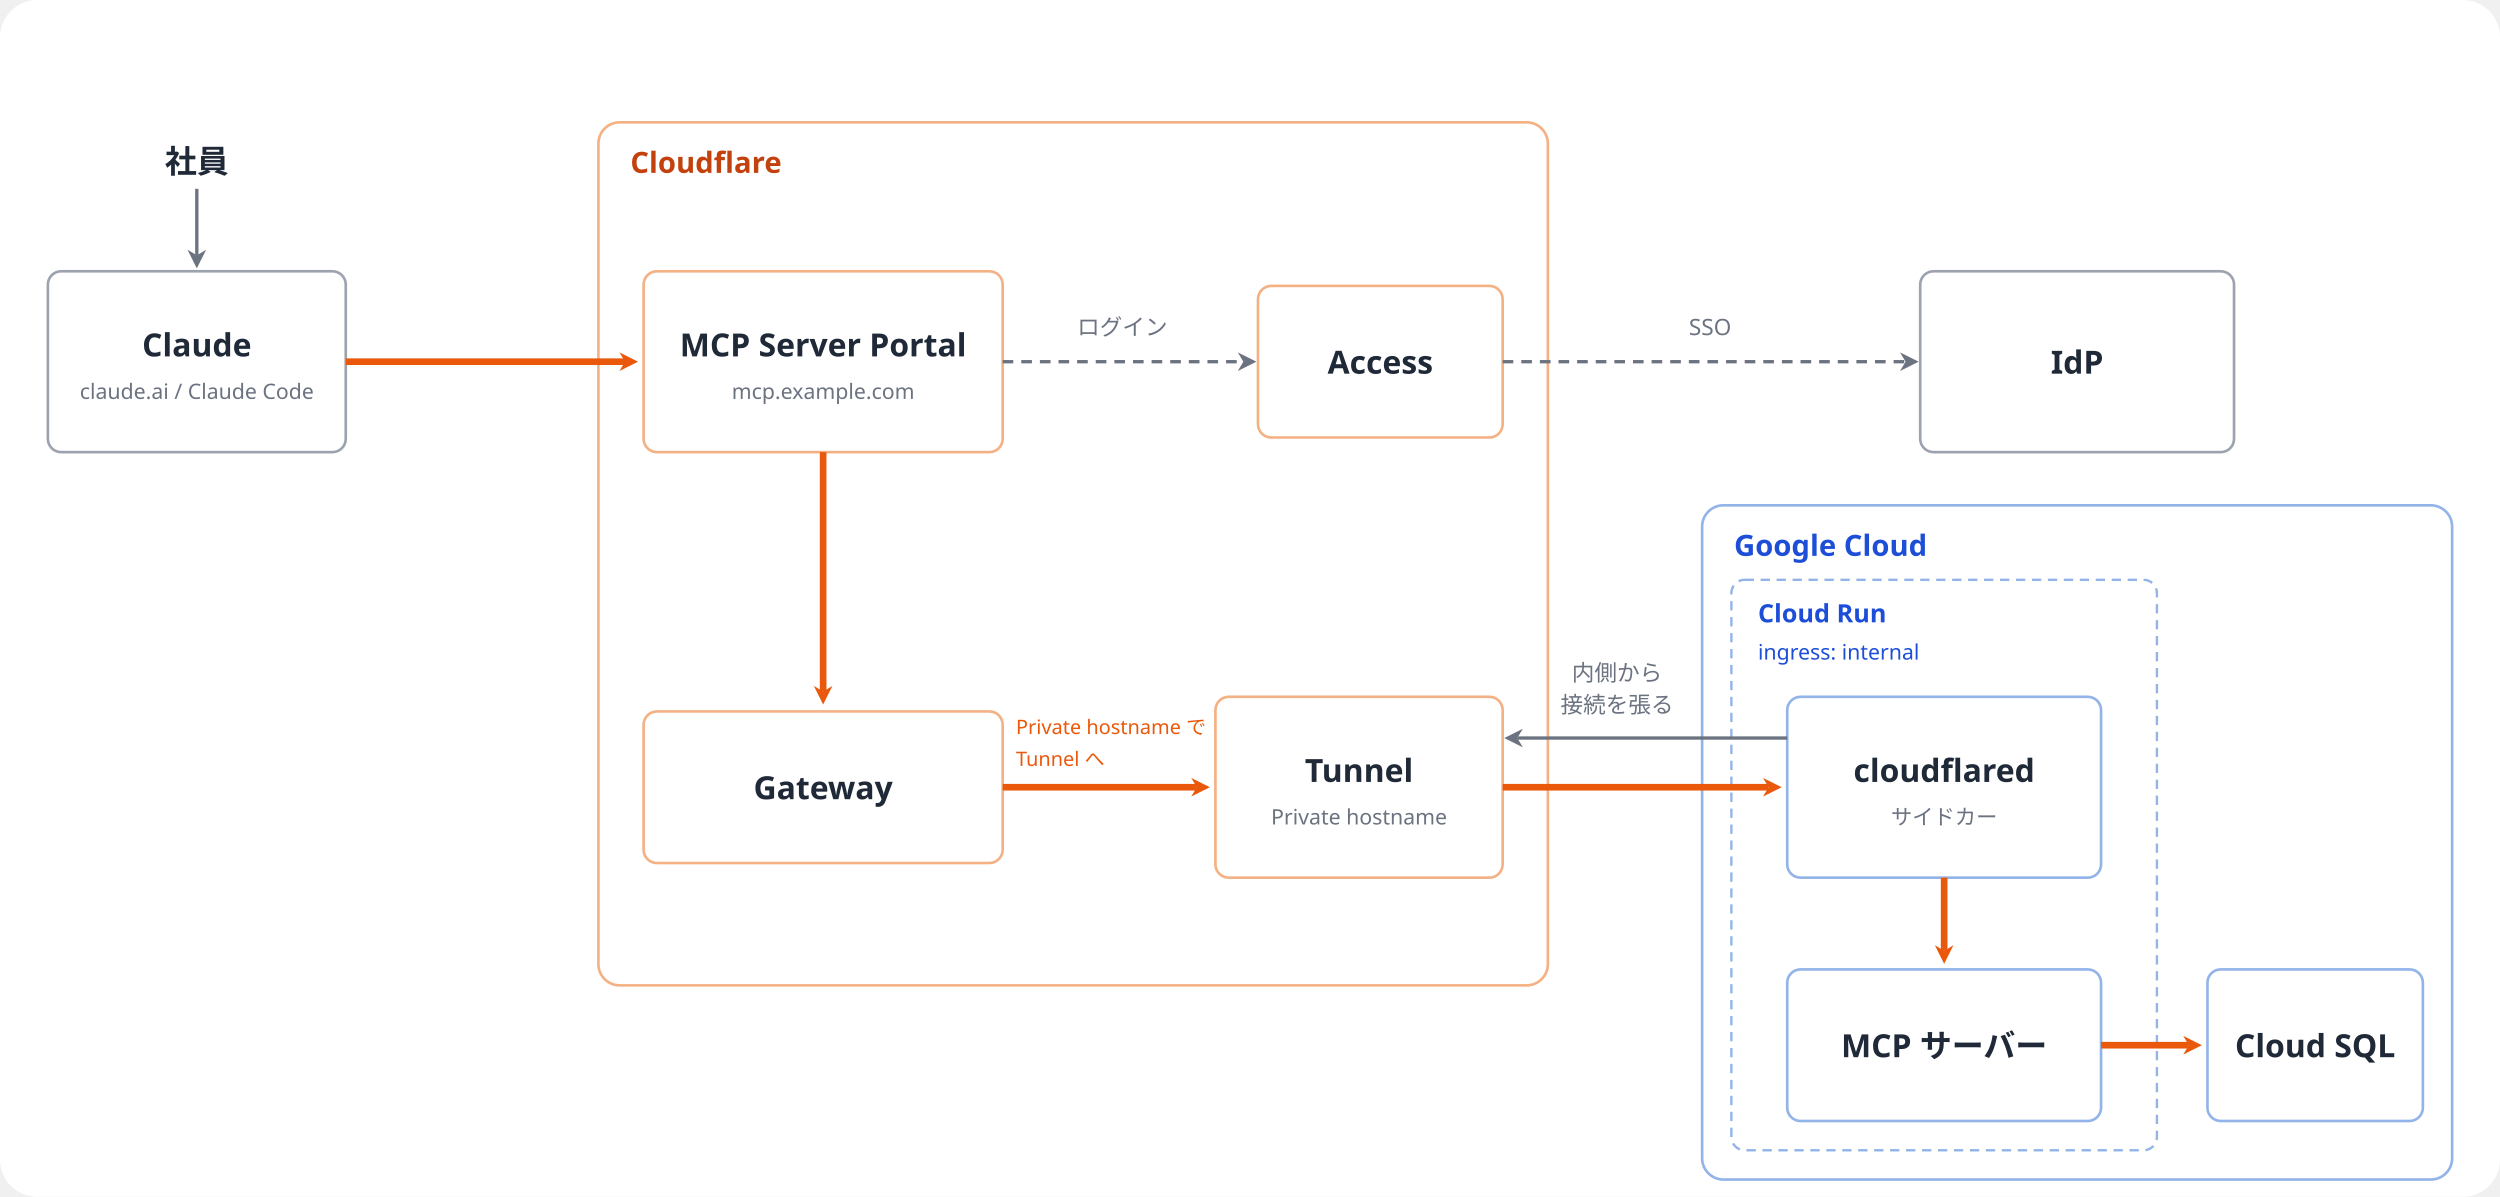
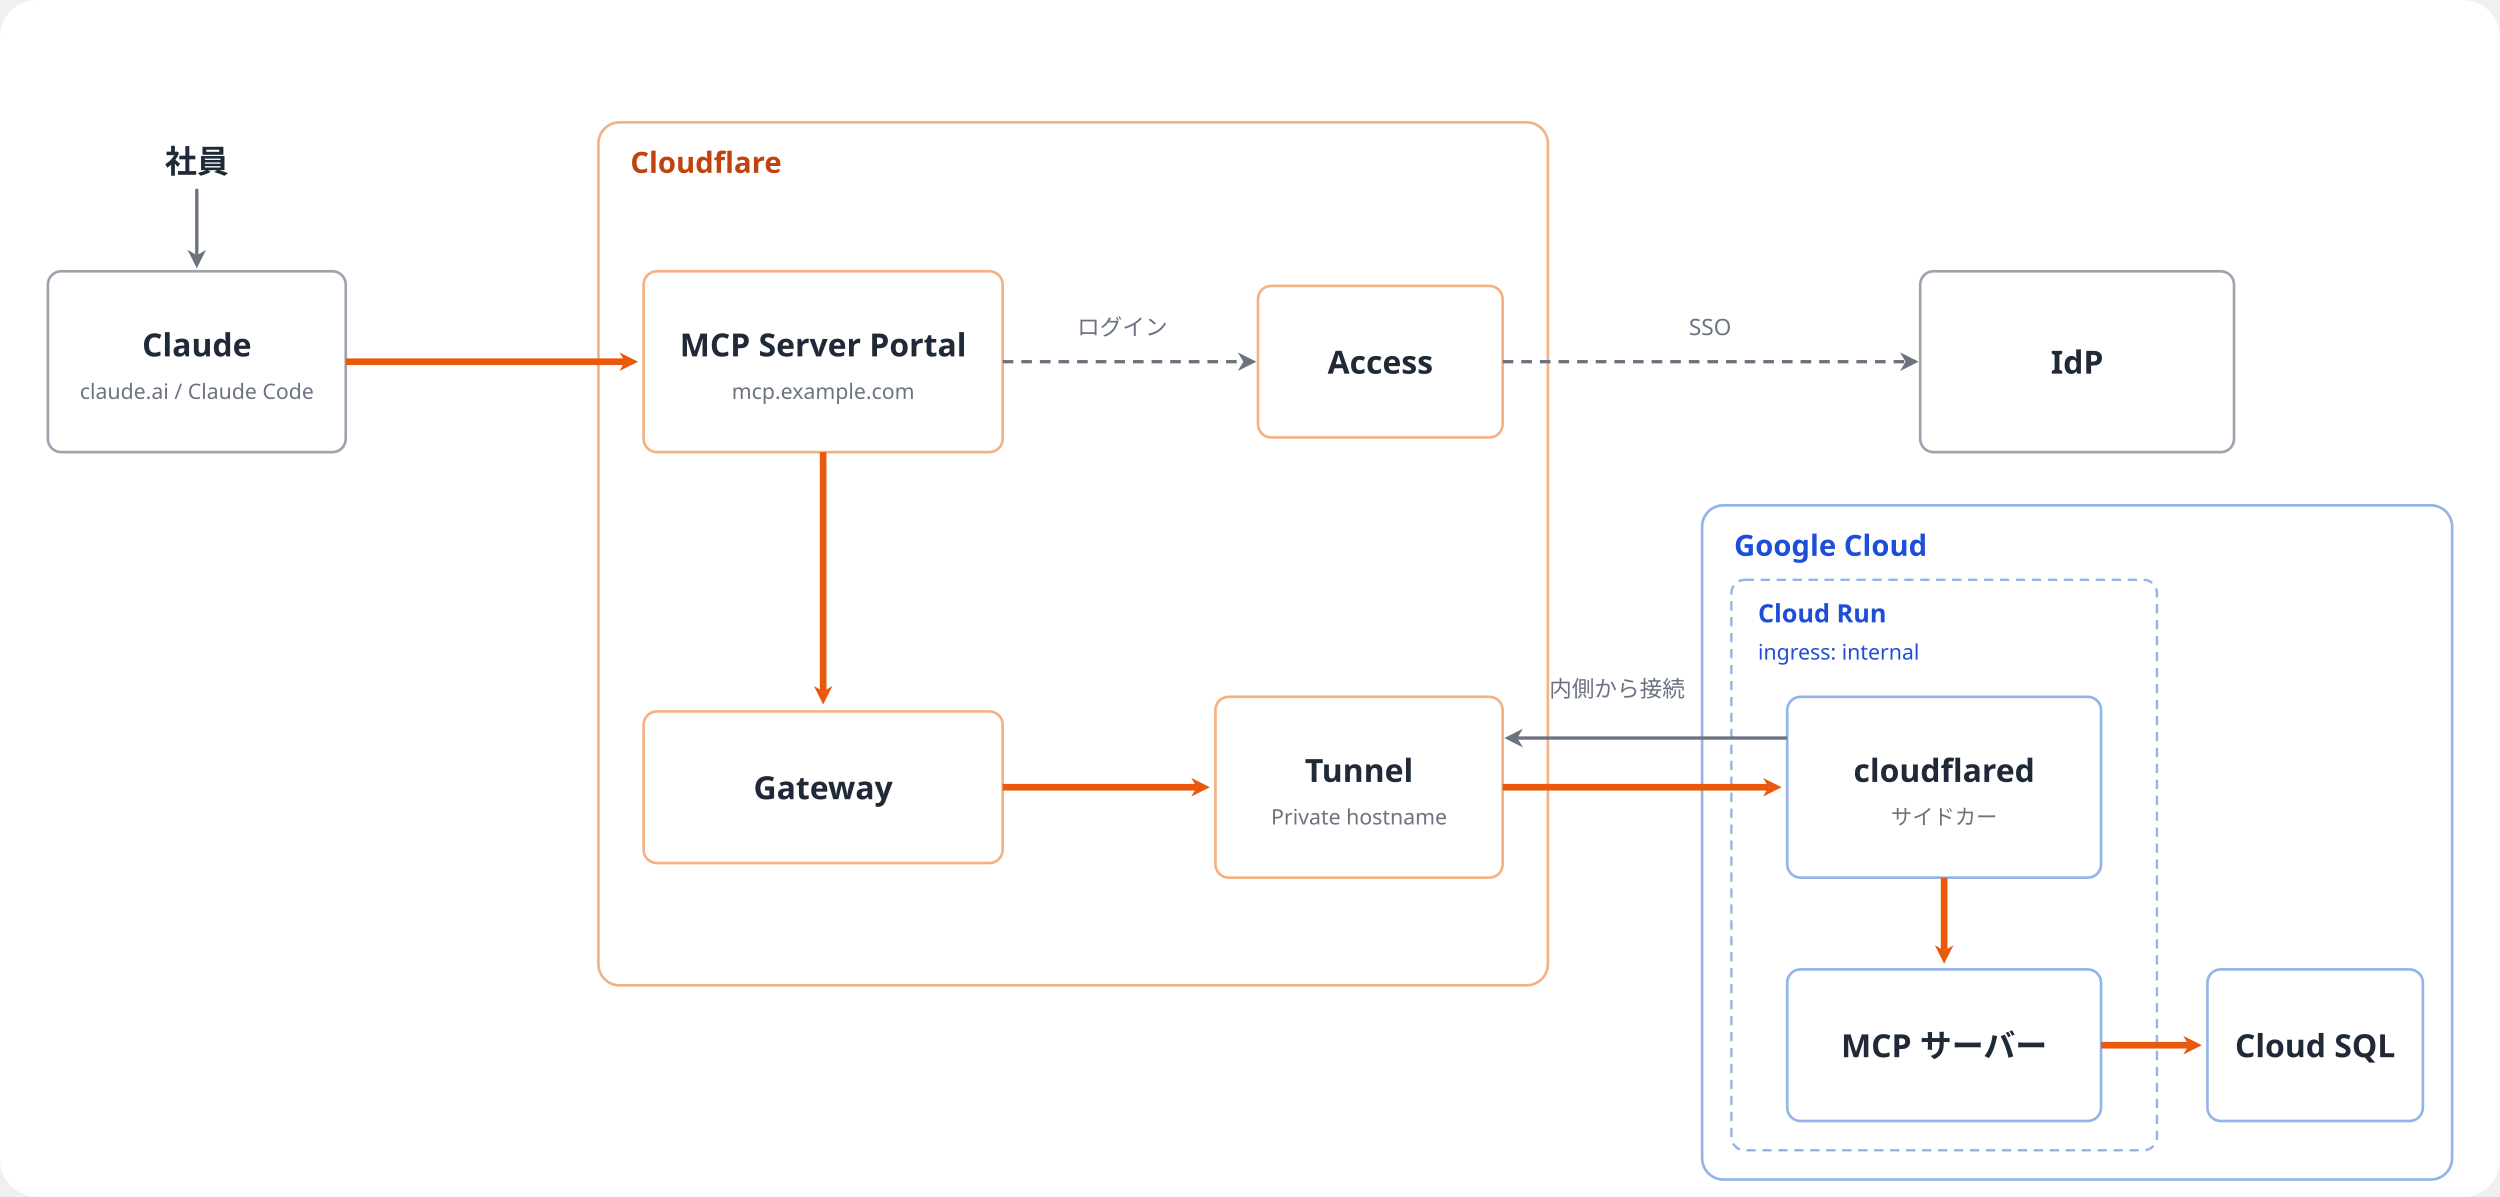
<svg xmlns="http://www.w3.org/2000/svg" width="1880" height="900" viewBox="20 120 1880 900">
  <defs>
    <marker id="aEA580C" viewBox="0 0 10 10" refX="3" refY="5" markerWidth="14" markerHeight="14" markerUnits="userSpaceOnUse" orient="auto">
      <path d="M0,0 L10,5 L0,10 L3,5 z" fill="#EA580C" />
    </marker>
    <marker id="a6B7280" viewBox="0 0 10 10" refX="3" refY="5" markerWidth="14" markerHeight="14" markerUnits="userSpaceOnUse" orient="auto">
      <path d="M0,0 L10,5 L0,10 L3,5 z" fill="#6B7280" />
    </marker>
  </defs>
  <rect x="20" y="120" width="1880" height="900" rx="28" fill="#FFFFFF" />
  <rect x="470" y="212" width="714" height="649" rx="16" fill="none" stroke="#F4B183" stroke-width="2" />
  <text x="494" y="250" font-family="'BIZ UDPGothic', 'Hiragino Sans', sans-serif" font-size="22" font-weight="700" fill="#C2410C" text-anchor="start">Cloudflare</text>
  <rect x="1300" y="500" width="564" height="507" rx="16" fill="none" stroke="#93B4E8" stroke-width="2" />
  <text x="1324" y="538" font-family="'BIZ UDPGothic', 'Hiragino Sans', sans-serif" font-size="22" font-weight="700" fill="#1D4ED8" text-anchor="start">Google Cloud</text>
  <rect x="1322" y="556" width="320" height="429" rx="10" fill="none" stroke="#93B4E8" stroke-width="1.8" stroke-dasharray="7 5" />
  <text x="1342" y="588" font-family="'BIZ UDPGothic', 'Hiragino Sans', sans-serif" font-size="19" font-weight="700" fill="#1D4ED8" text-anchor="start">Cloud Run</text>
  <text x="1342" y="616" font-family="'BIZ UDPGothic', 'Hiragino Sans', sans-serif" font-size="16" font-weight="500" fill="#1D4ED8" text-anchor="start">ingress: internal</text>
  <text x="168" y="250" font-family="'BIZ UDPGothic', 'Hiragino Sans', sans-serif" font-size="24" font-weight="700" fill="#1F2937" text-anchor="middle">社員</text>
  <rect x="56" y="324" width="224" height="136" rx="10" fill="#FFFFFF" stroke="#9CA3AF" stroke-width="2" />
  <text x="168.0" y="388.0" font-family="'BIZ UDPGothic', 'Hiragino Sans', sans-serif" font-size="24" font-weight="700" fill="#1F2937" text-anchor="middle">Claude</text>
  <text x="168.0" y="420.0" font-family="'BIZ UDPGothic', 'Hiragino Sans', sans-serif" font-size="16" font-weight="400" fill="#6B7280" text-anchor="middle">claude.ai / Claude Code</text>
  <rect x="504" y="324" width="270" height="136" rx="10" fill="#FFFFFF" stroke="#F4B183" stroke-width="2" />
  <text x="639.0" y="388.0" font-family="'BIZ UDPGothic', 'Hiragino Sans', sans-serif" font-size="24" font-weight="700" fill="#1F2937" text-anchor="middle">MCP Server Portal</text>
  <text x="639.0" y="420.0" font-family="'BIZ UDPGothic', 'Hiragino Sans', sans-serif" font-size="16" font-weight="400" fill="#6B7280" text-anchor="middle">mcp.example.com</text>
  <rect x="966" y="335" width="184" height="114" rx="10" fill="#FFFFFF" stroke="#F4B183" stroke-width="2" />
  <text x="1058.0" y="401.0" font-family="'BIZ UDPGothic', 'Hiragino Sans', sans-serif" font-size="24" font-weight="700" fill="#1F2937" text-anchor="middle">Access</text>
  <rect x="934" y="644" width="216" height="136" rx="10" fill="#FFFFFF" stroke="#F4B183" stroke-width="2" />
  <text x="1042.0" y="708.0" font-family="'BIZ UDPGothic', 'Hiragino Sans', sans-serif" font-size="24" font-weight="700" fill="#1F2937" text-anchor="middle">Tunnel</text>
  <text x="1042.0" y="740.0" font-family="'BIZ UDPGothic', 'Hiragino Sans', sans-serif" font-size="16" font-weight="400" fill="#6B7280" text-anchor="middle">Private hostname</text>
  <rect x="1464" y="324" width="236" height="136" rx="10" fill="#FFFFFF" stroke="#9CA3AF" stroke-width="2" />
  <text x="1582.0" y="401.0" font-family="'BIZ UDPGothic', 'Hiragino Sans', sans-serif" font-size="24" font-weight="700" fill="#1F2937" text-anchor="middle">IdP</text>
  <rect x="1364" y="644" width="236" height="136" rx="10" fill="#FFFFFF" stroke="#93B4E8" stroke-width="2" />
  <text x="1482.0" y="708.0" font-family="'BIZ UDPGothic', 'Hiragino Sans', sans-serif" font-size="24" font-weight="700" fill="#1F2937" text-anchor="middle">cloudflared</text>
  <text x="1482.0" y="740.0" font-family="'BIZ UDPGothic', 'Hiragino Sans', sans-serif" font-size="16" font-weight="400" fill="#6B7280" text-anchor="middle">サイドカー</text>
  <rect x="1364" y="849" width="236" height="114" rx="10" fill="#FFFFFF" stroke="#93B4E8" stroke-width="2" />
  <text x="1482.0" y="915.0" font-family="'BIZ UDPGothic', 'Hiragino Sans', sans-serif" font-size="24" font-weight="700" fill="#1F2937" text-anchor="middle">MCP サーバー</text>
  <rect x="1680" y="849" width="162" height="114" rx="10" fill="#FFFFFF" stroke="#93B4E8" stroke-width="2" />
  <text x="1761.0" y="915.0" font-family="'BIZ UDPGothic', 'Hiragino Sans', sans-serif" font-size="24" font-weight="700" fill="#1F2937" text-anchor="middle">Cloud SQL</text>
  <rect x="504" y="655" width="270" height="114" rx="10" fill="#FFFFFF" stroke="#F4B183" stroke-width="2" />
  <text x="639" y="721" font-family="'BIZ UDPGothic', 'Hiragino Sans', sans-serif" font-size="24" font-weight="700" fill="#1F2937" text-anchor="middle">Gateway</text>
  <path d="M168,262 L168,312" fill="none" stroke="#6B7280" stroke-width="2.5" marker-end="url(#a6B7280)" />
  <path d="M774,392 L955,392" fill="none" stroke="#6B7280" stroke-width="2.5" stroke-dasharray="8 6" marker-end="url(#a6B7280)" />
  <text x="864" y="372" font-family="'BIZ UDPGothic', 'Hiragino Sans', sans-serif" font-size="17" font-weight="500" fill="#6B7280" text-anchor="middle">ログイン</text>
  <path d="M1150,392 L1453,392" fill="none" stroke="#6B7280" stroke-width="2.5" stroke-dasharray="8 6" marker-end="url(#a6B7280)" />
  <text x="1306" y="372" font-family="'BIZ UDPGothic', 'Hiragino Sans', sans-serif" font-size="17" font-weight="500" fill="#6B7280" text-anchor="middle">SSO</text>
  <path d="M280,392 L490,392" fill="none" stroke="#EA580C" stroke-width="5" marker-end="url(#aEA580C)" />
  <path d="M639,460 L639,640" fill="none" stroke="#EA580C" stroke-width="5" marker-end="url(#aEA580C)" />
  <path d="M774,712 L920,712" fill="none" stroke="#EA580C" stroke-width="5" marker-end="url(#aEA580C)" />
-   <text x="784" y="672" font-family="'BIZ UDPGothic', 'Hiragino Sans', sans-serif" font-size="15" font-weight="500" fill="#EA580C" text-anchor="start">Private hostname で</text>
-   <text x="784" y="696" font-family="'BIZ UDPGothic', 'Hiragino Sans', sans-serif" font-size="15" font-weight="500" fill="#EA580C" text-anchor="start">Tunnel へ</text>
  <path d="M1150,712 L1350,712" fill="none" stroke="#EA580C" stroke-width="5" marker-end="url(#aEA580C)" />
  <path d="M1482,780 L1482,835" fill="none" stroke="#EA580C" stroke-width="5" marker-end="url(#aEA580C)" />
  <path d="M1600,906 L1666,906" fill="none" stroke="#EA580C" stroke-width="5" marker-end="url(#aEA580C)" />
  <path d="M1364,675 L1161,675" fill="none" stroke="#6B7280" stroke-width="2.5" marker-end="url(#a6B7280)" />
-   <text x="1236" y="632" font-family="'BIZ UDPGothic', 'Hiragino Sans', sans-serif" font-size="17" font-weight="500" fill="#6B7280" text-anchor="middle">内側から</text>
-   <text x="1236" y="656" font-family="'BIZ UDPGothic', 'Hiragino Sans', sans-serif" font-size="17" font-weight="500" fill="#6B7280" text-anchor="middle">接続を張る</text>
+   <text x="1236" y="644" font-family="'BIZ UDPGothic', 'Hiragino Sans', sans-serif" font-size="17" font-weight="500" fill="#6B7280" text-anchor="middle">内側から接続</text>
</svg>
